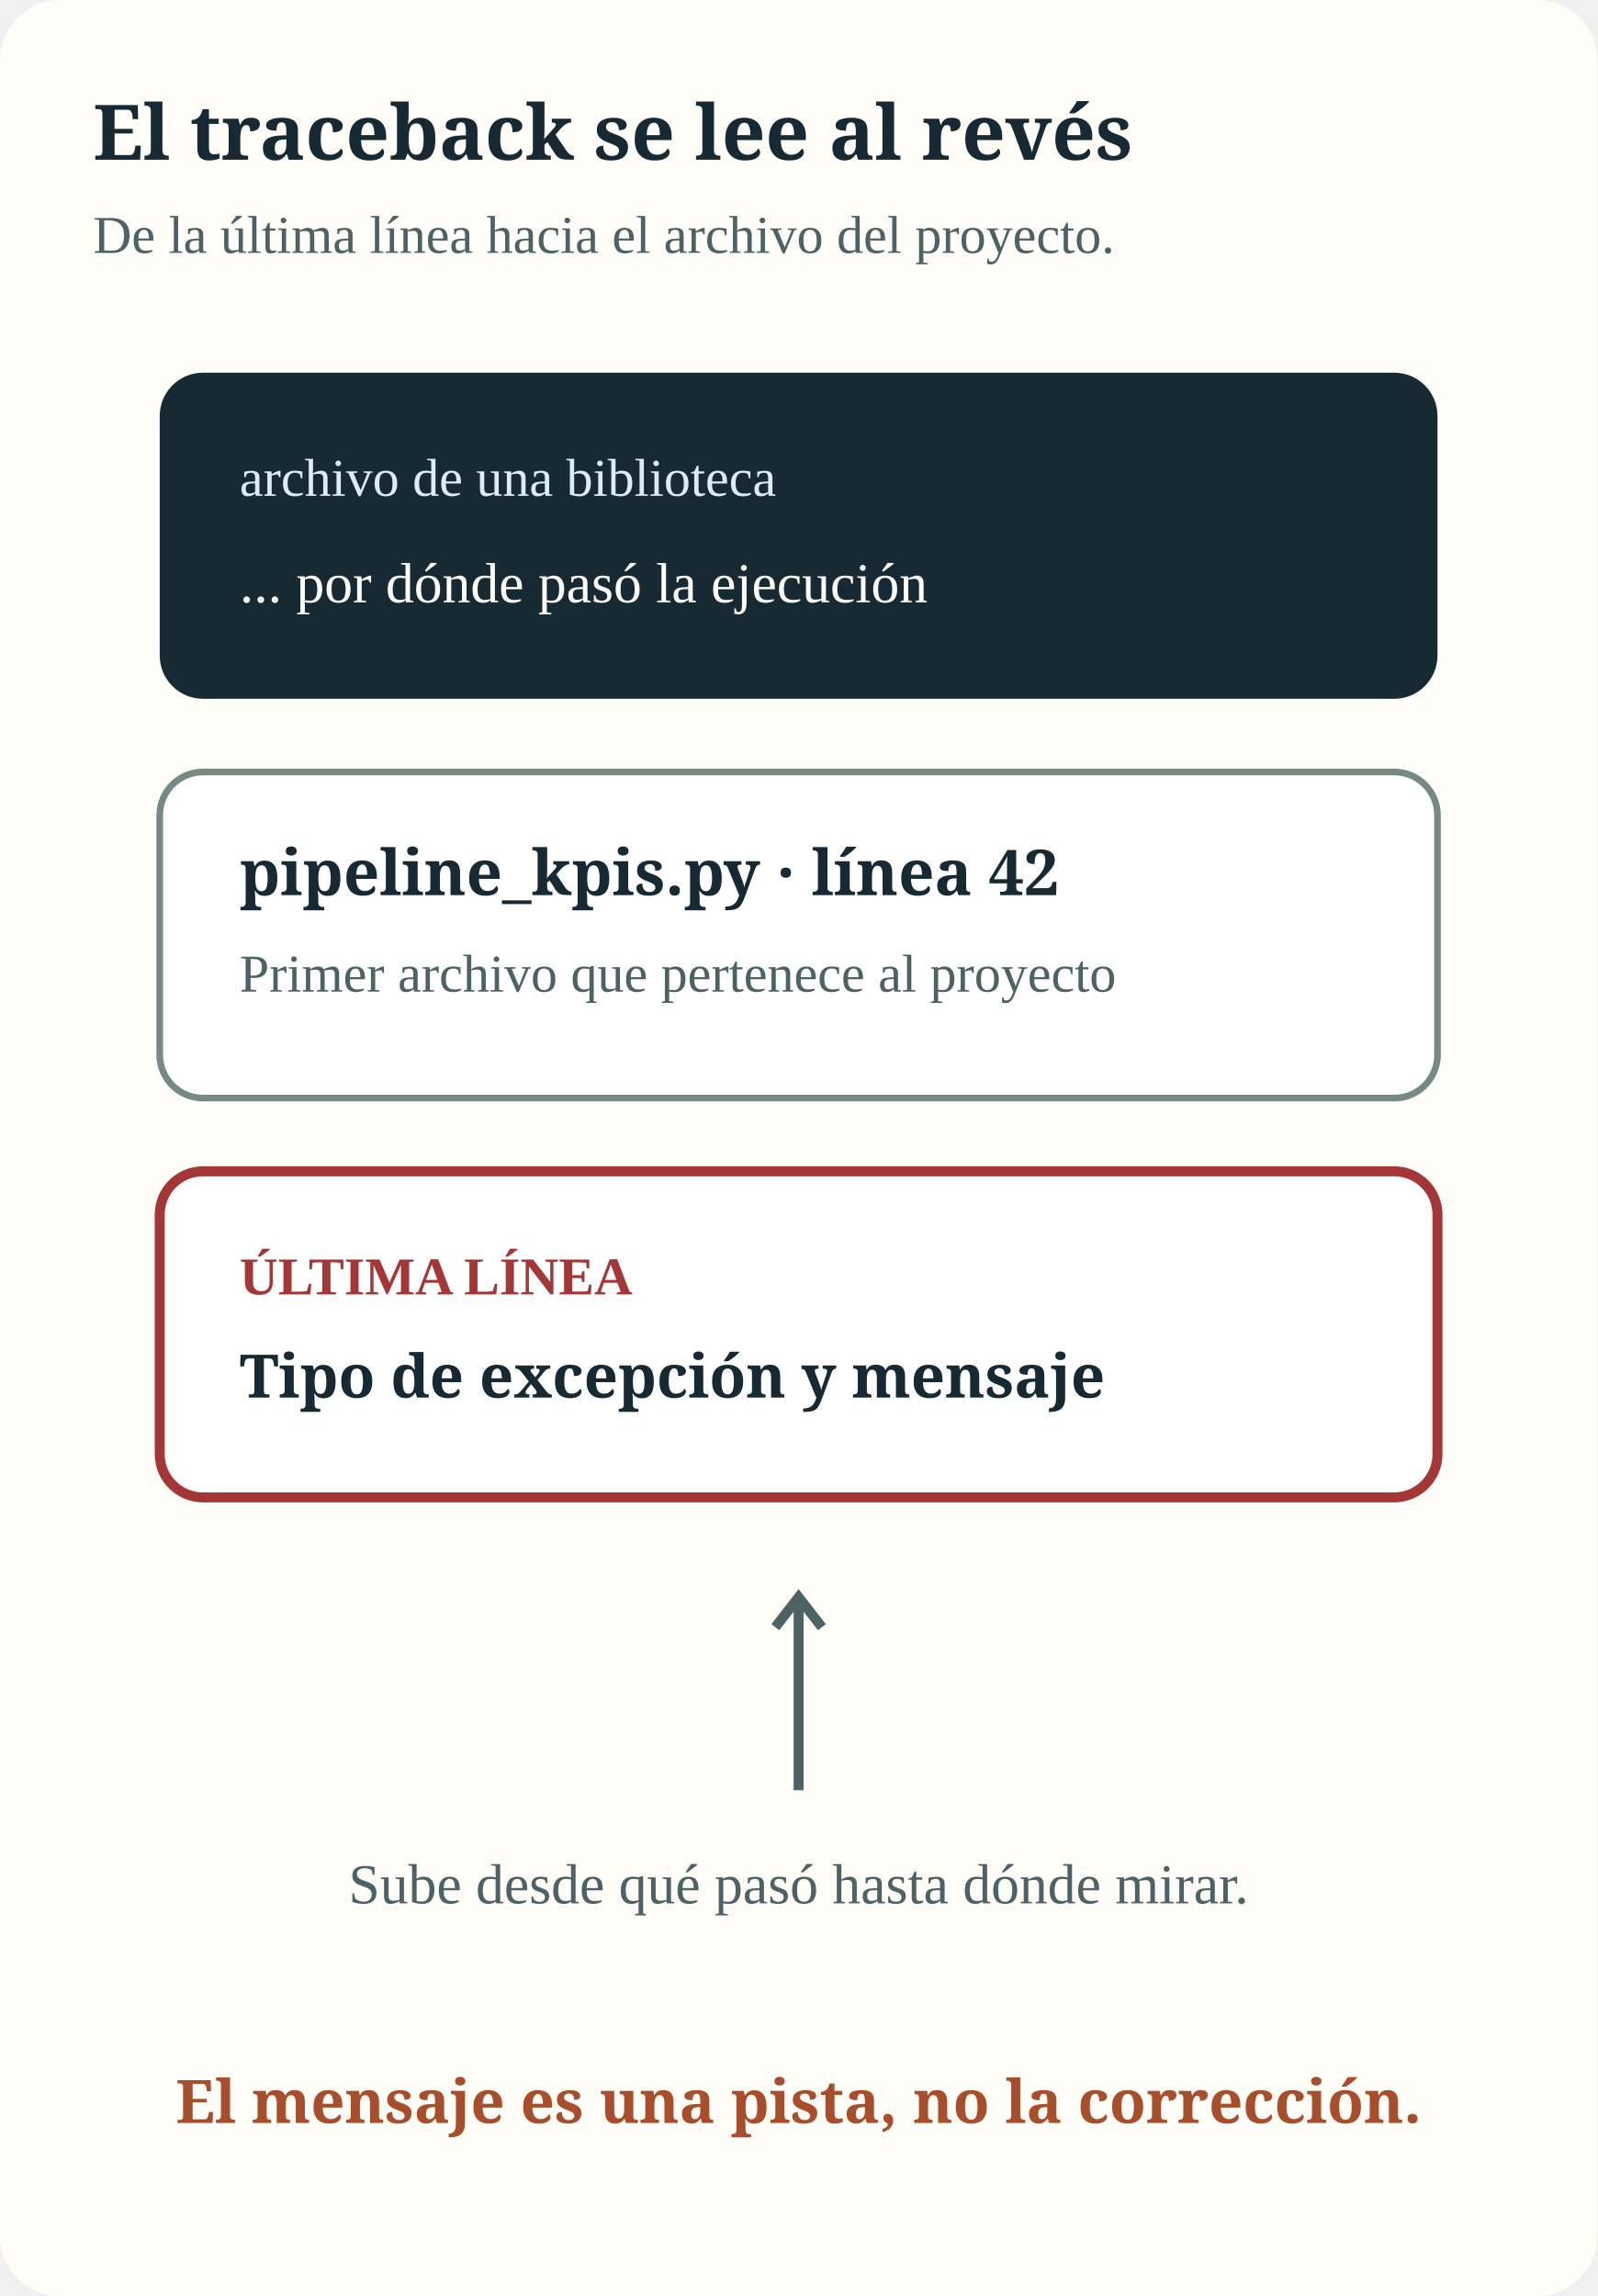
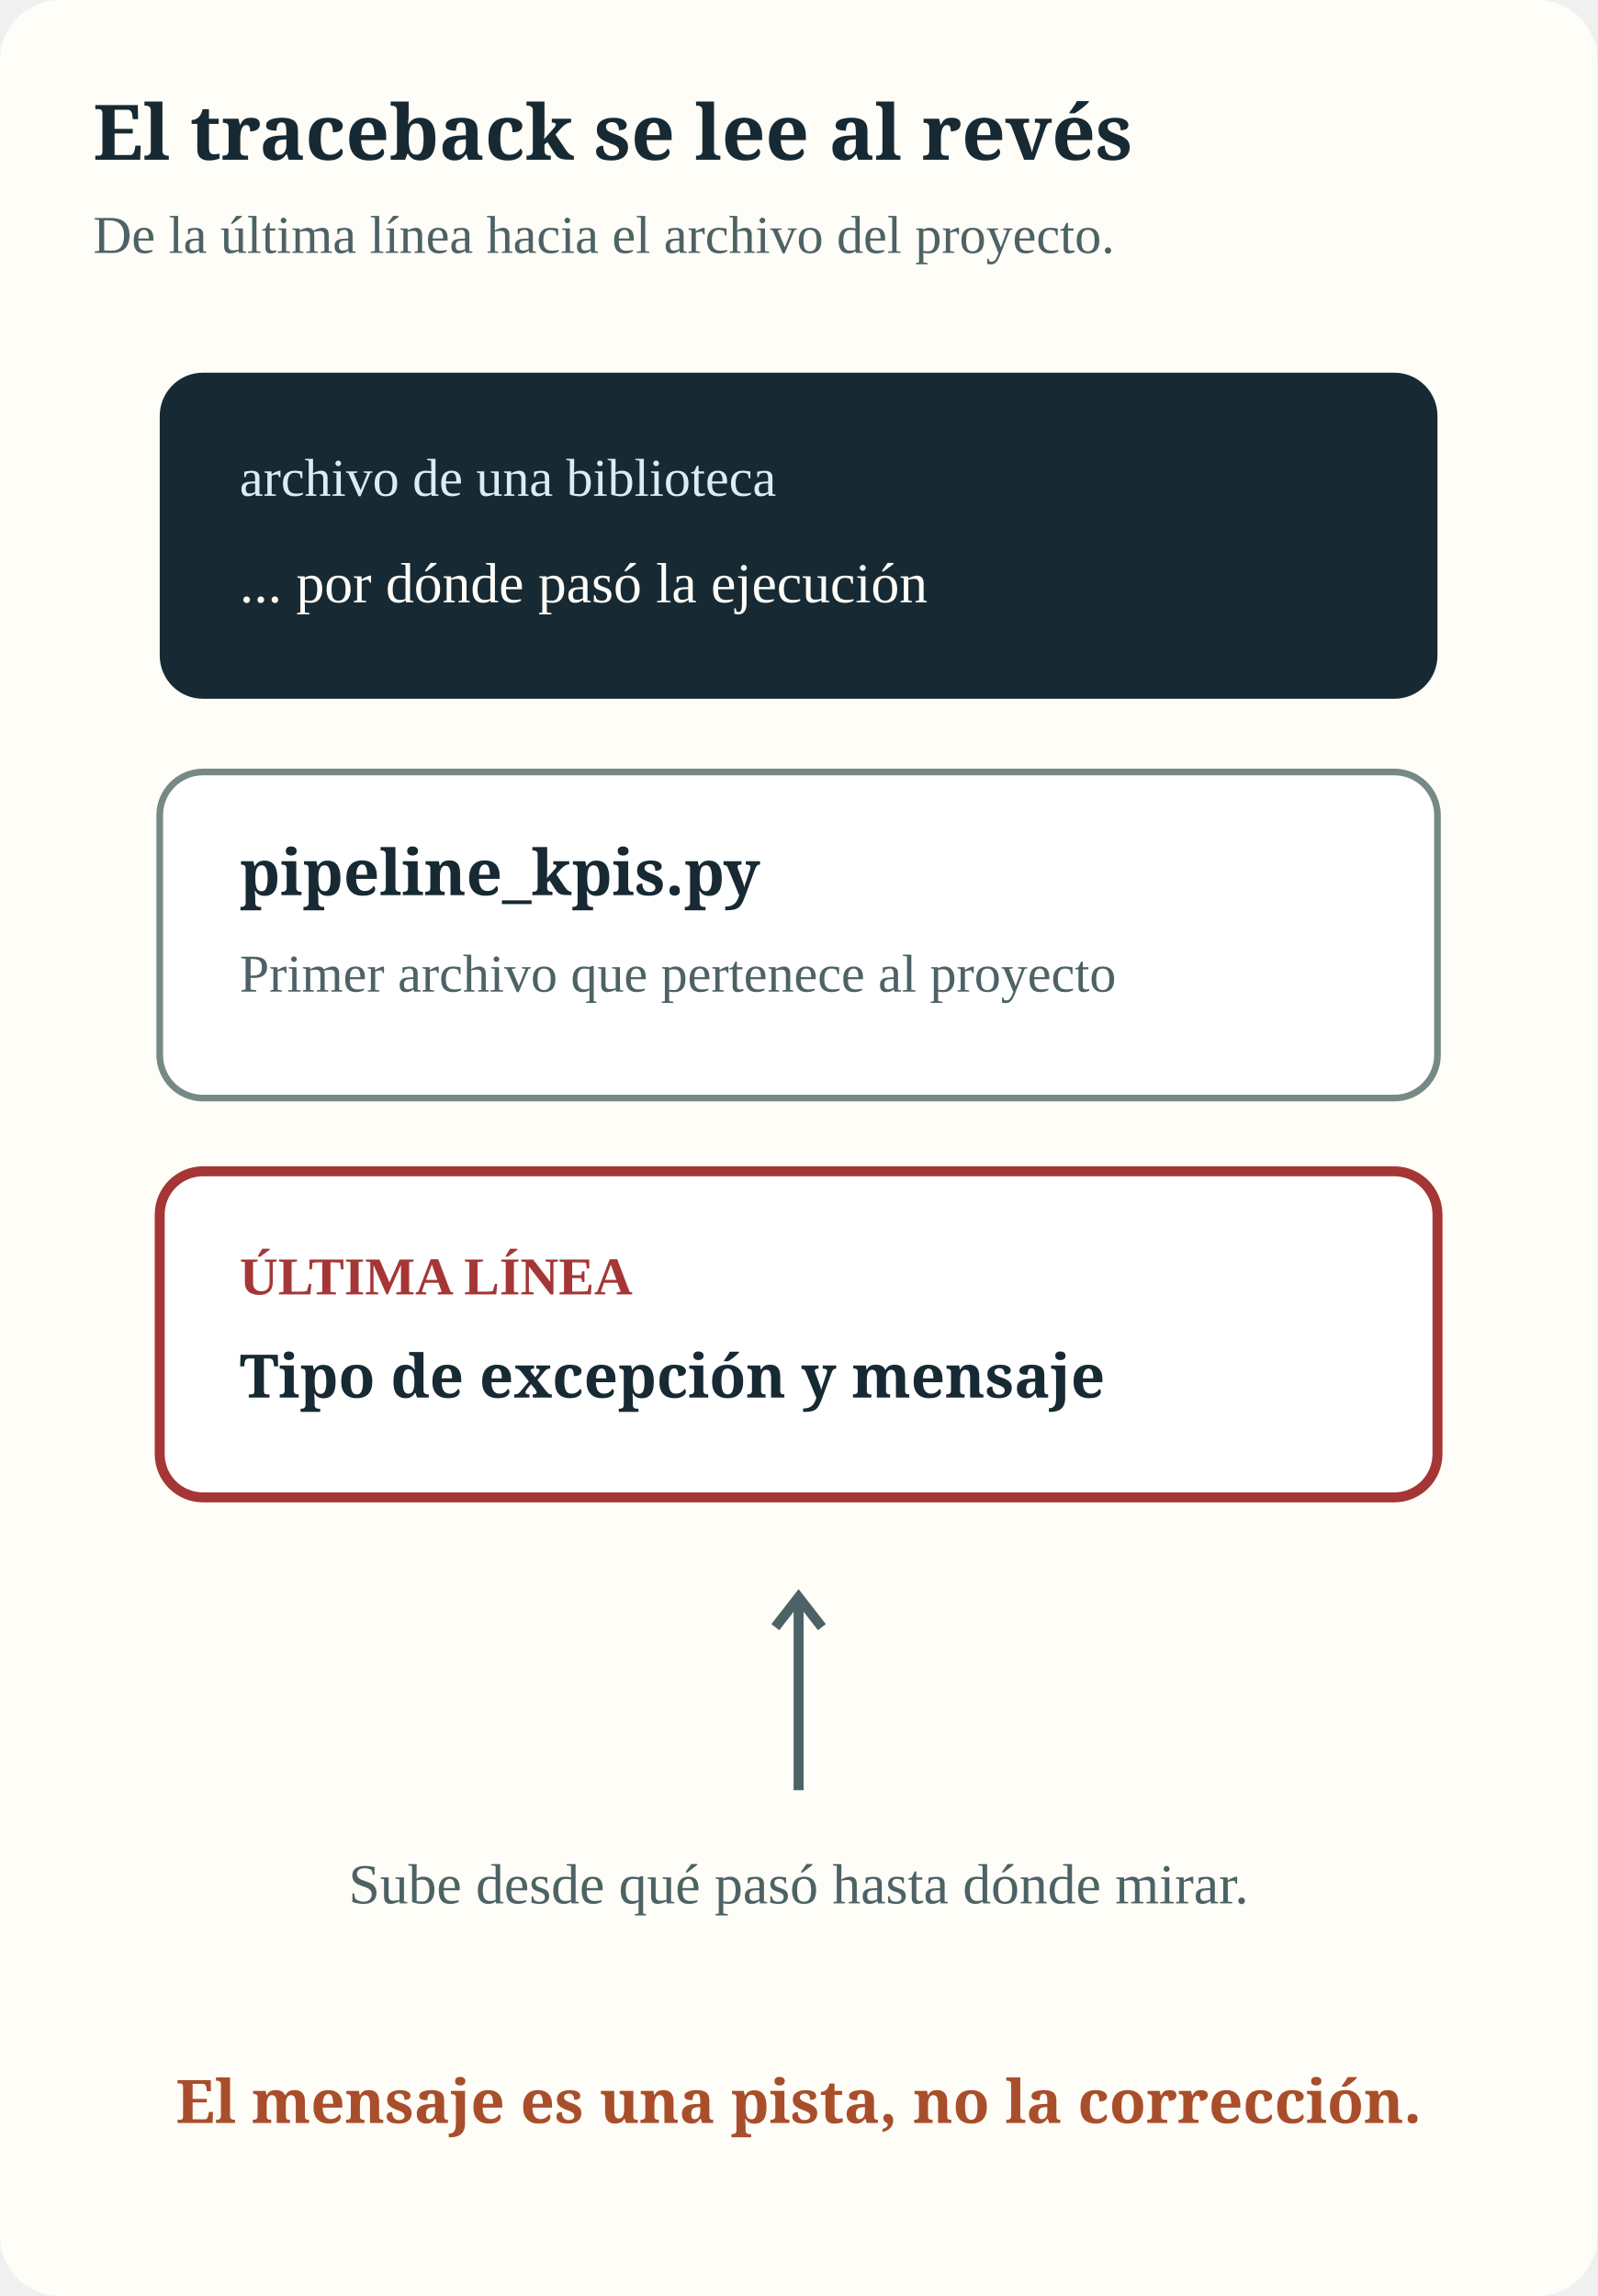
<svg xmlns="http://www.w3.org/2000/svg" viewBox="0 0 480 690" role="img" aria-labelledby="t d" font-family="Source Serif 4, Georgia, serif">
  <rect width="480" height="690" rx="18" fill="#FFFDF7" />
  <text x="28" y="48" font-family="Fraunces, Georgia, serif" font-size="23" font-weight="700" fill="#172A33">El traceback se lee al revés</text>
  <text x="28" y="76" font-size="16" fill="#4D6265">De la última línea hacia el archivo del proyecto.</text>
  <rect x="48" y="112" width="384" height="98" rx="13" fill="#172A33" />
  <text x="72" y="149" fill="#DCECF5" font-size="16">archivo de una biblioteca</text>
  <text x="72" y="181" fill="#FFFDF7" font-size="17">... por dónde pasó la ejecución</text>
  <rect x="48" y="232" width="384" height="98" rx="13" fill="#fff" stroke="#778984" stroke-width="2" />
-   <text x="72" y="269" fill="#172A33" font-family="Fraunces, Georgia, serif" font-size="19" font-weight="700">pipeline_kpis.py · línea 42</text>
+   <text x="72" y="269" fill="#172A33" font-family="Fraunces, Georgia, serif" font-size="19" font-weight="700">pipeline_kpis.py</text>
  <text x="72" y="298" fill="#4D6265" font-size="16">Primer archivo que pertenece al proyecto</text>
  <rect x="48" y="352" width="384" height="98" rx="13" fill="#fff" stroke="#A53636" stroke-width="3" />
  <text x="72" y="389" fill="#A53636" font-size="16" font-weight="700">ÚLTIMA LÍNEA</text>
  <text x="72" y="420" fill="#172A33" font-family="Fraunces, Georgia, serif" font-size="18" font-weight="700">Tipo de excepción y mensaje</text>
  <path d="M240 538V480" stroke="#4D6265" stroke-width="3" fill="none" />
  <path d="M233 489l7-9 7 9" stroke="#4D6265" stroke-width="3" fill="none" />
  <text x="240" y="572" text-anchor="middle" fill="#4D6265" font-size="17">Sube desde qué pasó hasta dónde mirar.</text>
  <text x="240" y="638" text-anchor="middle" fill="#A94E2B" font-family="Fraunces, Georgia, serif" font-size="18" font-weight="700">El mensaje es una pista, no la corrección.</text>
</svg>
